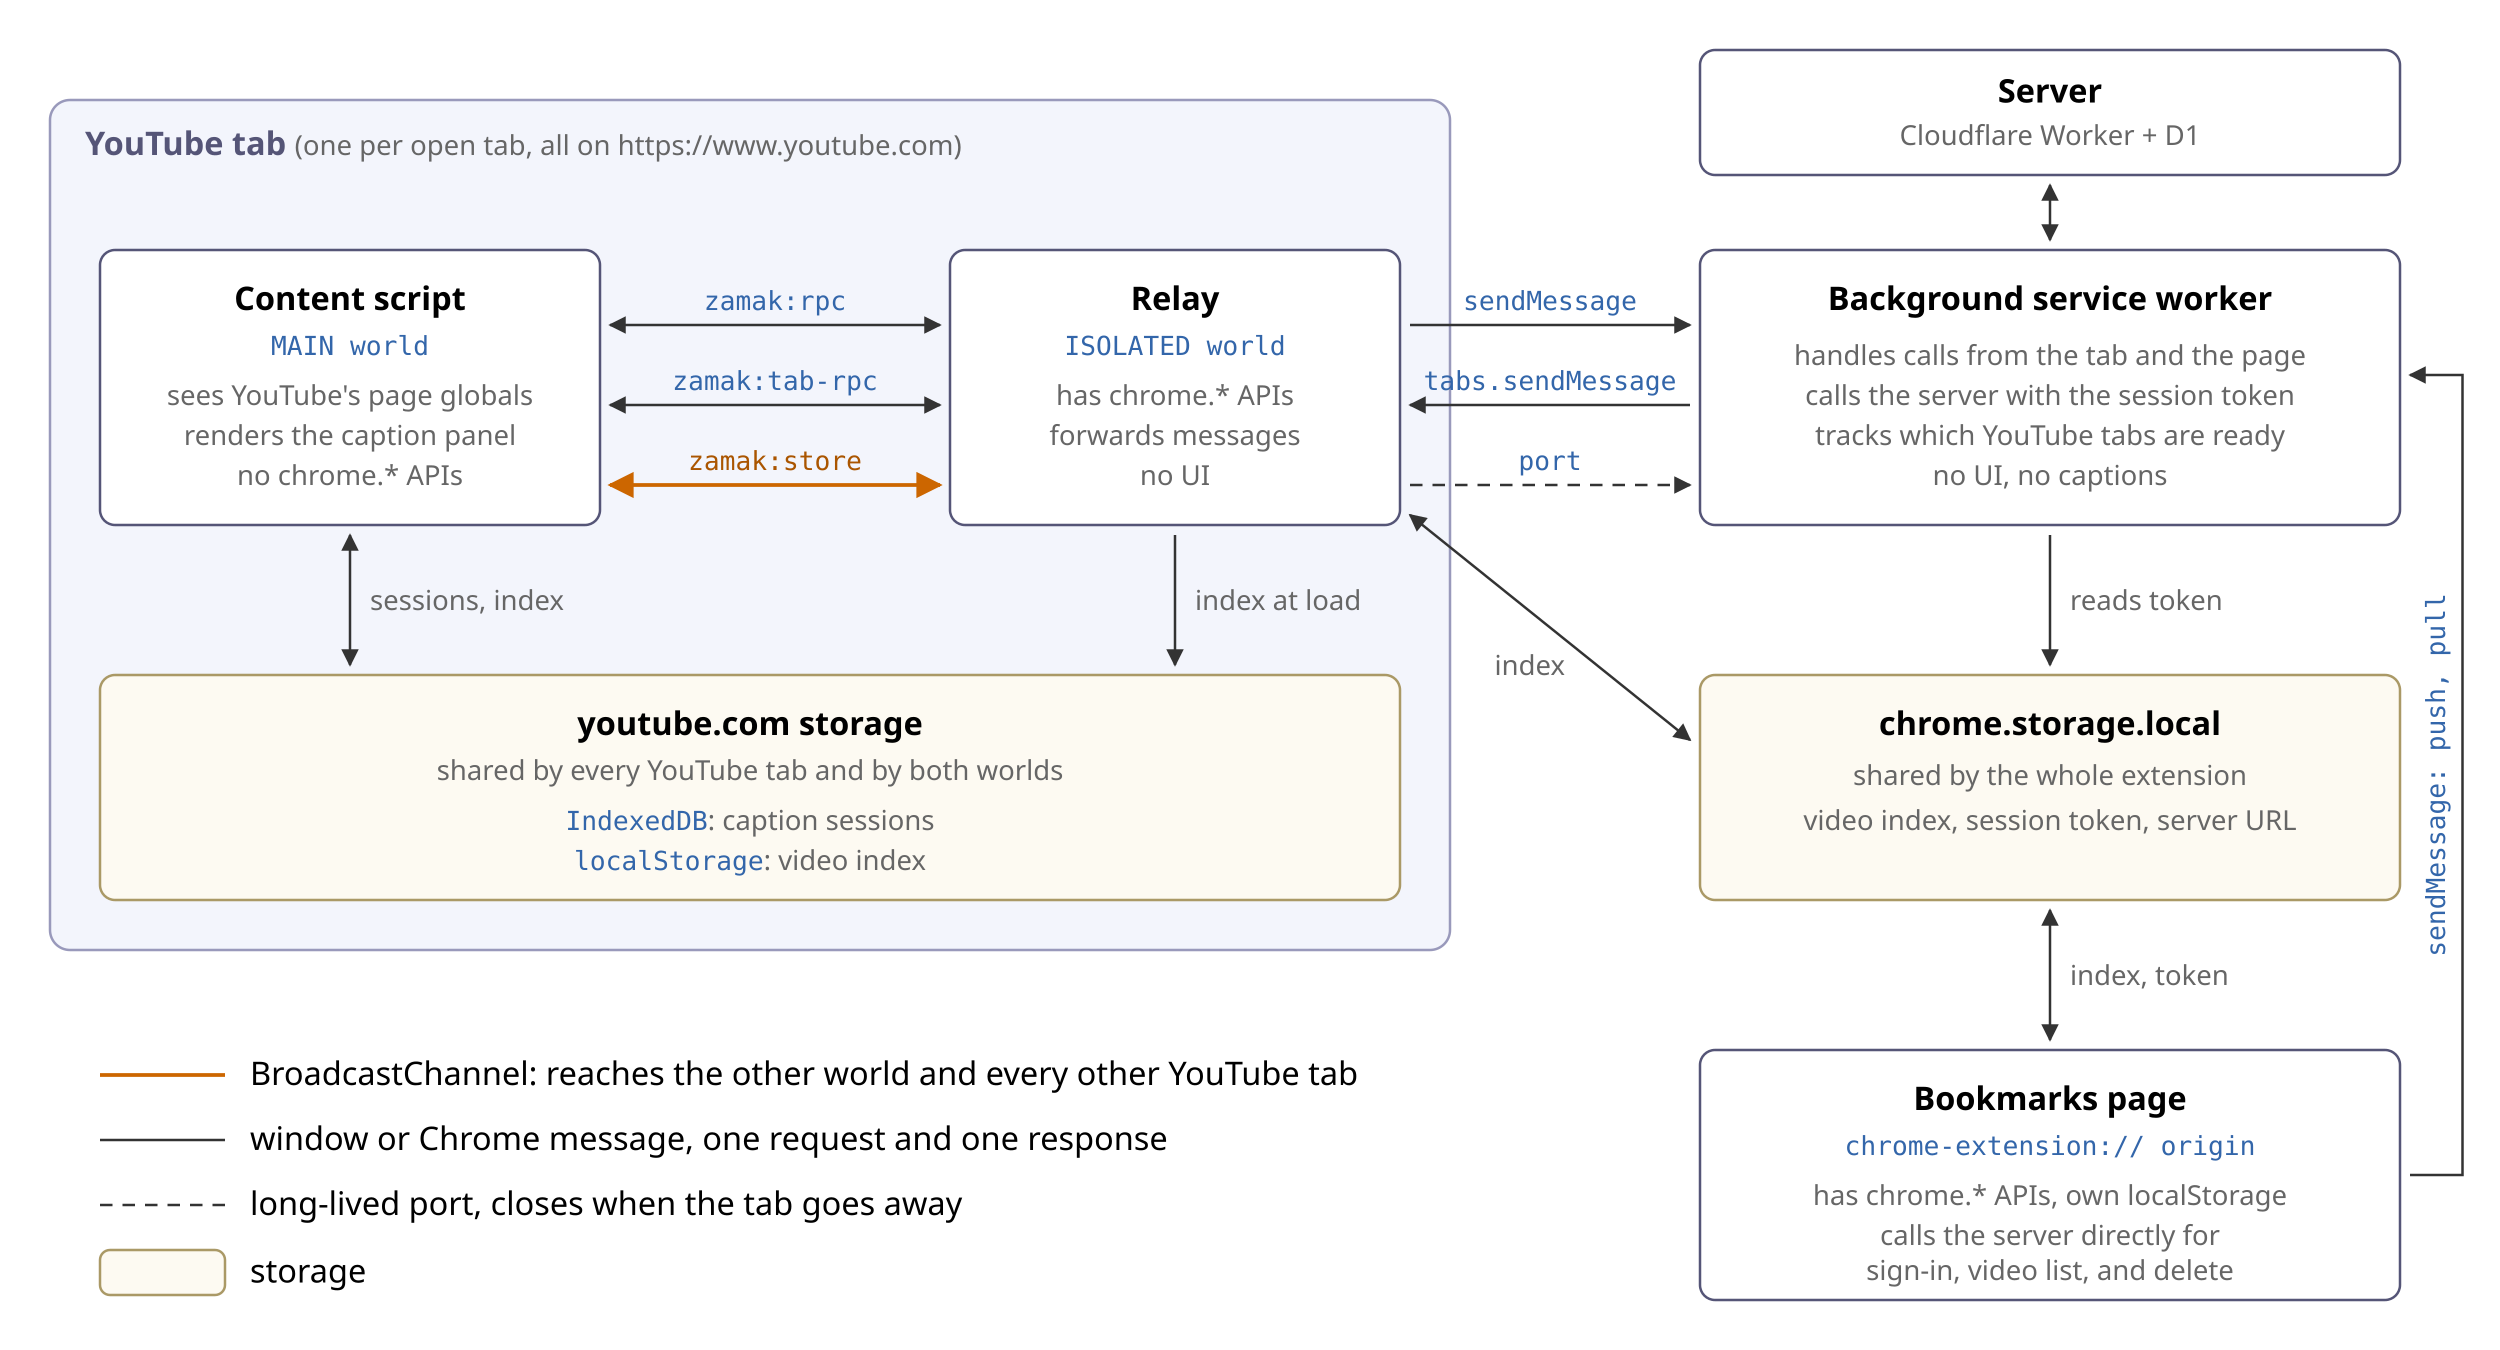
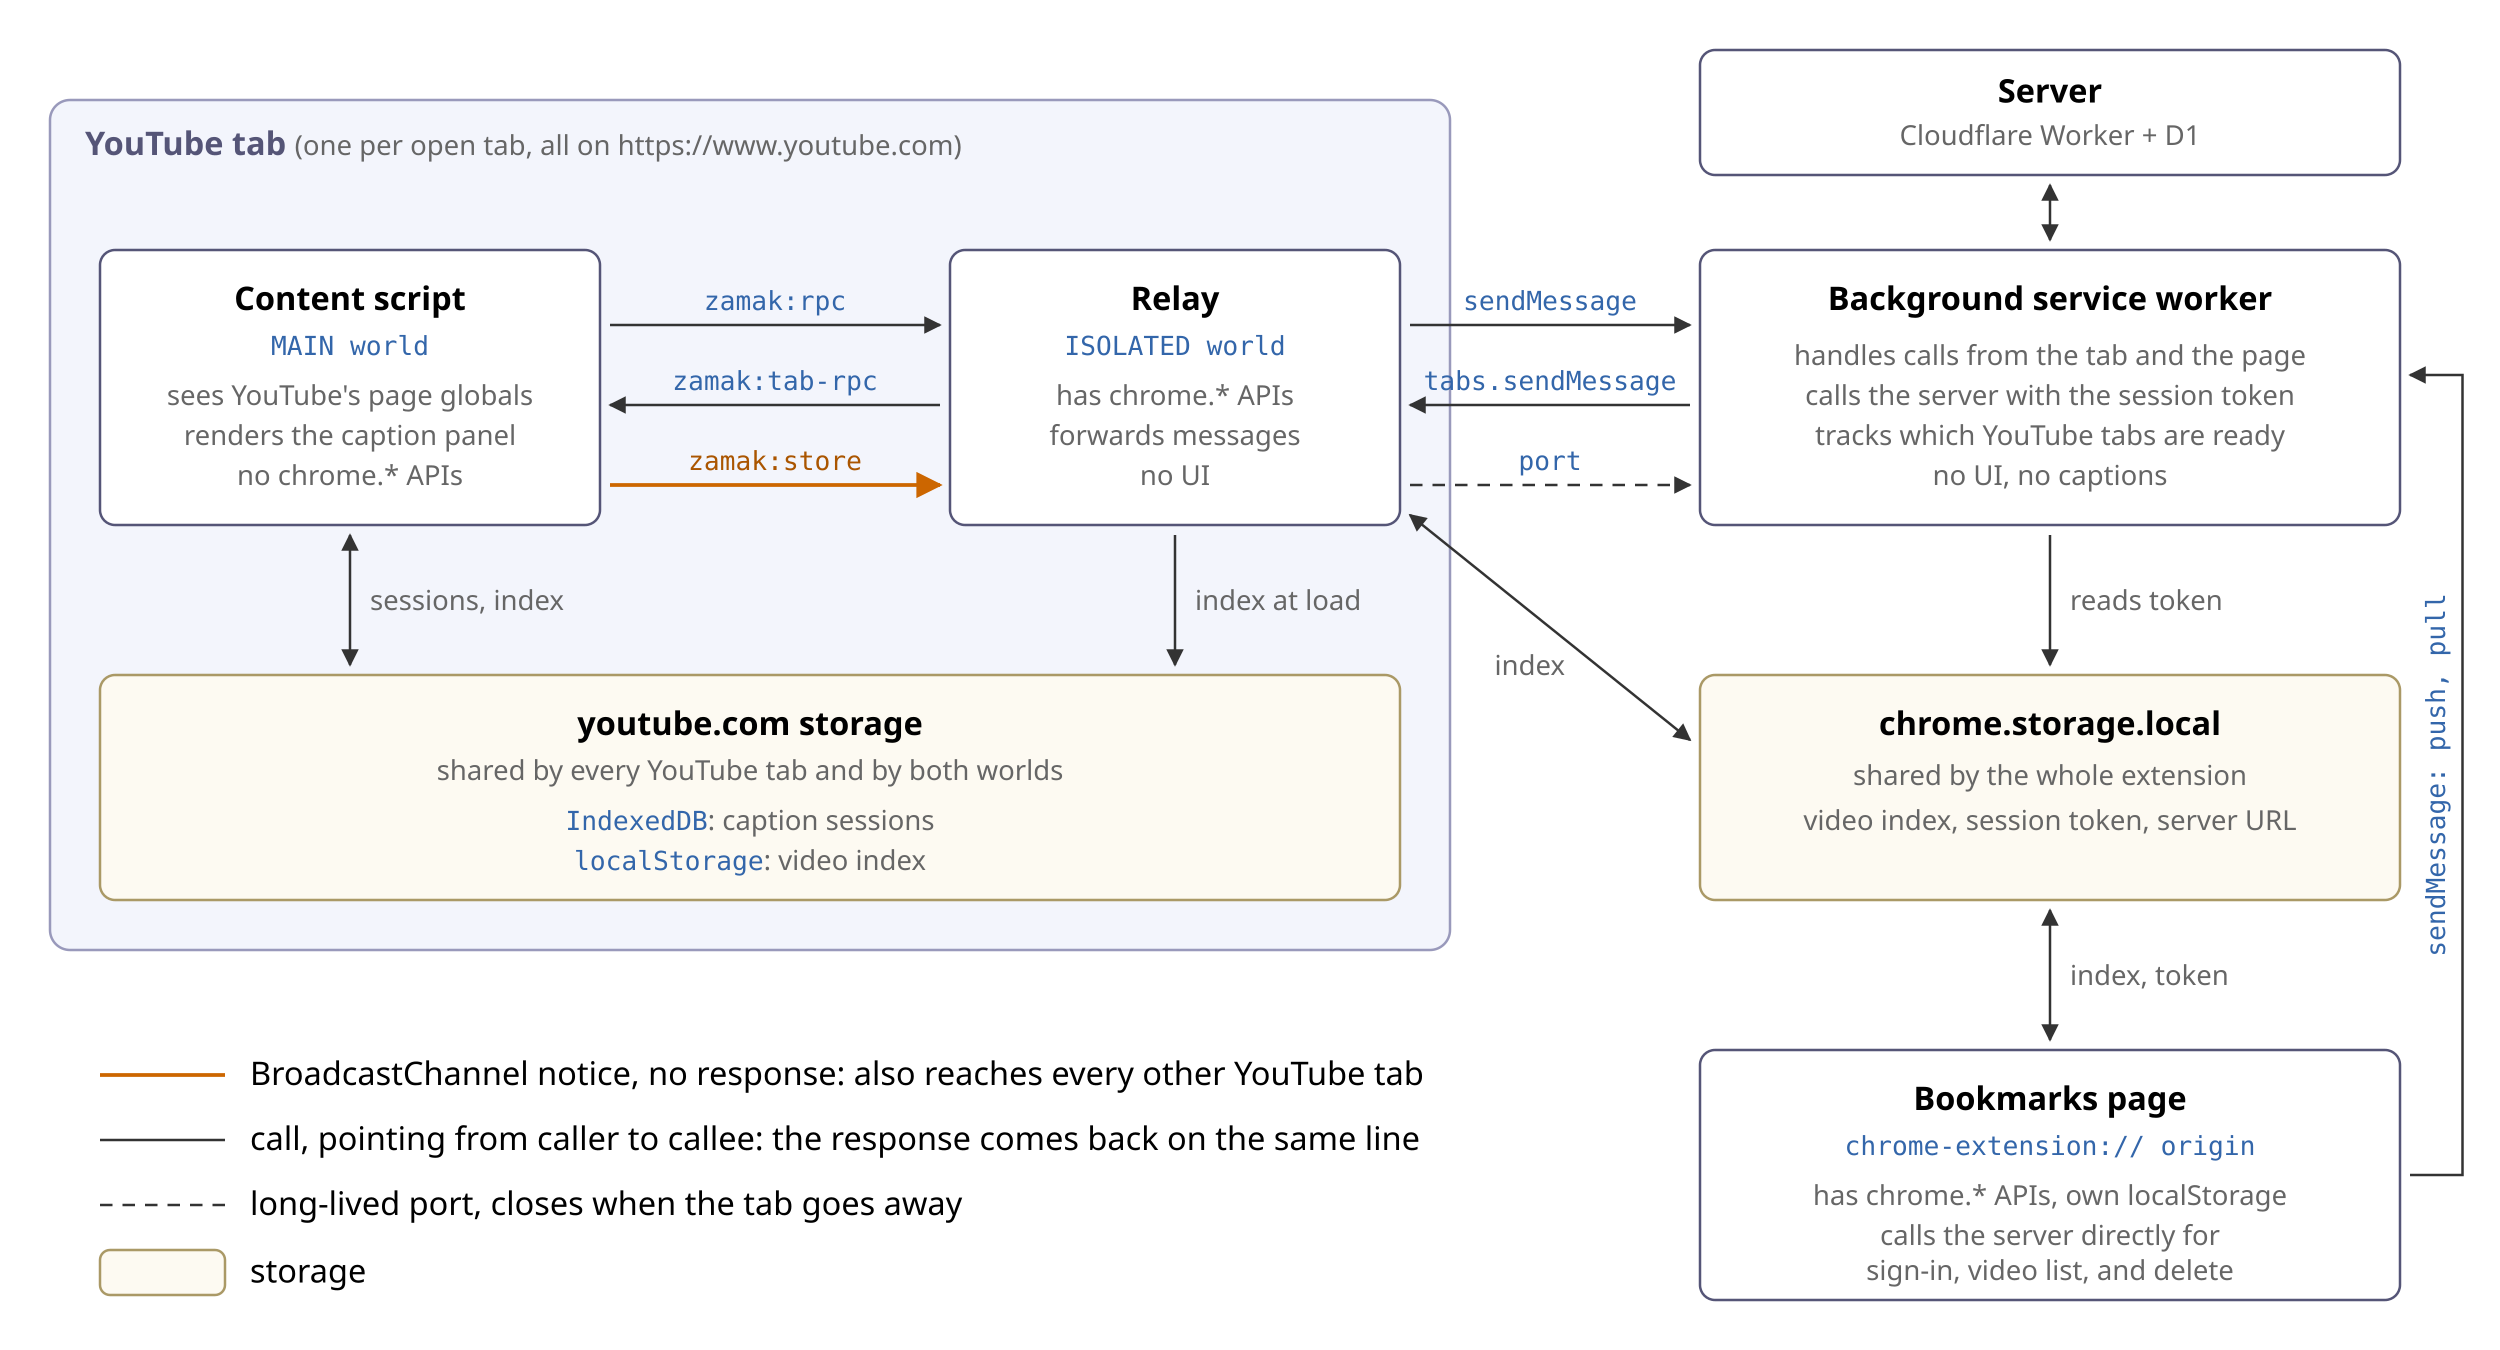
<svg xmlns="http://www.w3.org/2000/svg" width="1000" height="540" viewBox="0 0 1000 540" font-family="system-ui, sans-serif" font-size="13">
  <defs>
    <marker id="a" viewBox="0 0 10 10" refX="9" refY="5" markerWidth="7" markerHeight="7" orient="auto-start-reverse">
      <path d="M0,0 L10,5 L0,10 z" fill="#333" />
    </marker>
    <marker id="o" viewBox="0 0 10 10" refX="9" refY="5" markerWidth="7" markerHeight="7" orient="auto-start-reverse">
      <path d="M0,0 L10,5 L0,10 z" fill="#c60" />
    </marker>
    <style>
      .c { font-family: ui-monospace, SFMono-Regular, Menlo, Consolas, monospace; font-size: 10.5px; fill: #36a; }
      .oc { font-family: ui-monospace, SFMono-Regular, Menlo, Consolas, monospace; font-size: 10.5px; fill: #a50; }
      .t { font-weight: bold; }
      .s { fill: #666; font-size: 11px; }
      .box { fill: #fff; stroke: #557; }
      .line { stroke: #333; fill: none; }
      .bc { stroke: #c60; stroke-width: 1.5; fill: none; }
    </style>
  </defs>
  <rect width="1000" height="540" fill="#fff" />
  <rect x="20" y="40" width="560" height="340" rx="8" fill="#f3f5fc" stroke="#99b" />
  <text x="34" y="62" class="t" fill="#557">YouTube tab <tspan class="s" font-weight="normal">(one per open tab, all on https://www.youtube.com)</tspan>
  </text>
  <rect x="40" y="100" width="200" height="110" rx="6" class="box" />
  <text x="140" y="124" text-anchor="middle" class="t">Content script</text>
  <text x="140" y="142" text-anchor="middle" class="c">MAIN world</text>
  <text x="140" y="162" text-anchor="middle" class="s">sees YouTube's page globals</text>
  <text x="140" y="178" text-anchor="middle" class="s">renders the caption panel</text>
  <text x="140" y="194" text-anchor="middle" class="s">no chrome.* APIs</text>
  <rect x="380" y="100" width="180" height="110" rx="6" class="box" />
  <text x="470" y="124" text-anchor="middle" class="t">Relay</text>
  <text x="470" y="142" text-anchor="middle" class="c">ISOLATED world</text>
  <text x="470" y="162" text-anchor="middle" class="s">has chrome.* APIs</text>
  <text x="470" y="178" text-anchor="middle" class="s">forwards messages</text>
  <text x="470" y="194" text-anchor="middle" class="s">no UI</text>
-   <line x1="244" y1="130" x2="376" y2="130" class="line" marker-start="url(#a)" marker-end="url(#a)" />
+   <line x1="244" y1="130" x2="376" y2="130" class="line" marker-end="url(#a)" />
  <text x="310" y="124" text-anchor="middle" class="c">zamak:rpc</text>
-   <line x1="244" y1="162" x2="376" y2="162" class="line" marker-start="url(#a)" marker-end="url(#a)" />
+   <line x1="244" y1="162" x2="376" y2="162" class="line" marker-start="url(#a)" />
  <text x="310" y="156" text-anchor="middle" class="c">zamak:tab-rpc</text>
-   <line x1="244" y1="194" x2="376" y2="194" class="bc" marker-start="url(#o)" marker-end="url(#o)" />
+   <line x1="244" y1="194" x2="376" y2="194" class="bc" marker-end="url(#o)" />
  <text x="310" y="188" text-anchor="middle" class="oc">zamak:store</text>
  <rect x="40" y="270" width="520" height="90" rx="6" fill="#fdfaf2" stroke="#a96" />
  <text x="300" y="294" text-anchor="middle" class="t">youtube.com storage</text>
  <text x="300" y="312" text-anchor="middle" class="s">shared by every YouTube tab and by both worlds</text>
  <text x="300" y="332" text-anchor="middle" class="s">
    <tspan class="c">IndexedDB</tspan>: caption sessions</text>
  <text x="300" y="348" text-anchor="middle" class="s">
    <tspan class="c">localStorage</tspan>: video index</text>
  <line x1="140" y1="214" x2="140" y2="266" class="line" marker-start="url(#a)" marker-end="url(#a)" />
  <text x="148" y="244" class="s">sessions, index</text>
  <line x1="470" y1="214" x2="470" y2="266" class="line" marker-end="url(#a)" />
  <text x="478" y="244" class="s">index at load</text>
  <rect x="680" y="20" width="280" height="50" rx="6" class="box" />
  <text x="820" y="41" text-anchor="middle" class="t">Server</text>
  <text x="820" y="58" text-anchor="middle" class="s">Cloudflare Worker + D1</text>
  <rect x="680" y="100" width="280" height="110" rx="6" class="box" />
  <text x="820" y="124" text-anchor="middle" class="t">Background service worker</text>
  <text x="820" y="146" text-anchor="middle" class="s">handles calls from the tab and the page</text>
  <text x="820" y="162" text-anchor="middle" class="s">calls the server with the session token</text>
  <text x="820" y="178" text-anchor="middle" class="s">tracks which YouTube tabs are ready</text>
  <text x="820" y="194" text-anchor="middle" class="s">no UI, no captions</text>
  <line x1="820" y1="96" x2="820" y2="74" class="line" marker-start="url(#a)" marker-end="url(#a)" />
  <line x1="564" y1="130" x2="676" y2="130" class="line" marker-end="url(#a)" />
  <text x="620" y="124" text-anchor="middle" class="c">sendMessage</text>
  <line x1="564" y1="162" x2="676" y2="162" class="line" marker-start="url(#a)" />
  <text x="620" y="156" text-anchor="middle" class="c">tabs.sendMessage</text>
  <line x1="564" y1="194" x2="676" y2="194" class="line" stroke-dasharray="5 4" marker-end="url(#a)" />
  <text x="620" y="188" text-anchor="middle" class="c">port</text>
  <rect x="680" y="270" width="280" height="90" rx="6" fill="#fdfaf2" stroke="#a96" />
  <text x="820" y="294" text-anchor="middle" class="t">chrome.storage.local</text>
  <text x="820" y="314" text-anchor="middle" class="s">shared by the whole extension</text>
  <text x="820" y="332" text-anchor="middle" class="s">video index, session token, server URL</text>
  <line x1="820" y1="214" x2="820" y2="266" class="line" marker-end="url(#a)" />
  <text x="828" y="244" class="s">reads token</text>
  <path d="M 564 206 L 676 296" class="line" marker-start="url(#a)" marker-end="url(#a)" />
  <text x="626" y="270" text-anchor="end" class="s">index</text>
  <rect x="680" y="420" width="280" height="100" rx="6" class="box" />
  <text x="820" y="444" text-anchor="middle" class="t">Bookmarks page</text>
  <text x="820" y="462" text-anchor="middle" class="c">chrome-extension:// origin</text>
  <text x="820" y="482" text-anchor="middle" class="s">has chrome.* APIs, own localStorage</text>
  <text x="820" y="498" text-anchor="middle" class="s">calls the server directly for</text>
  <text x="820" y="512" text-anchor="middle" class="s">sign-in, video list, and delete</text>
  <line x1="820" y1="416" x2="820" y2="364" class="line" marker-start="url(#a)" marker-end="url(#a)" />
  <text x="828" y="394" class="s">index, token</text>
  <path d="M 964 470 L 985 470 L 985 150 L 964 150" class="line" marker-end="url(#a)" />
  <text x="978" y="310" text-anchor="middle" class="c" transform="rotate(-90 978 310)">sendMessage: push, pull</text>
  <line x1="40" y1="430" x2="90" y2="430" class="bc" />
-   <text x="100" y="434">BroadcastChannel: reaches the other world and every other YouTube tab</text>
+   <text x="100" y="434">BroadcastChannel notice, no response: also reaches every other YouTube tab</text>
  <line x1="40" y1="456" x2="90" y2="456" class="line" />
-   <text x="100" y="460">window or Chrome message, one request and one response</text>
+   <text x="100" y="460">call, pointing from caller to callee: the response comes back on the same line</text>
  <line x1="40" y1="482" x2="90" y2="482" class="line" stroke-dasharray="5 4" />
  <text x="100" y="486">long-lived port, closes when the tab goes away</text>
  <rect x="40" y="500" width="50" height="18" rx="4" fill="#fdfaf2" stroke="#a96" />
  <text x="100" y="513">storage</text>
</svg>
